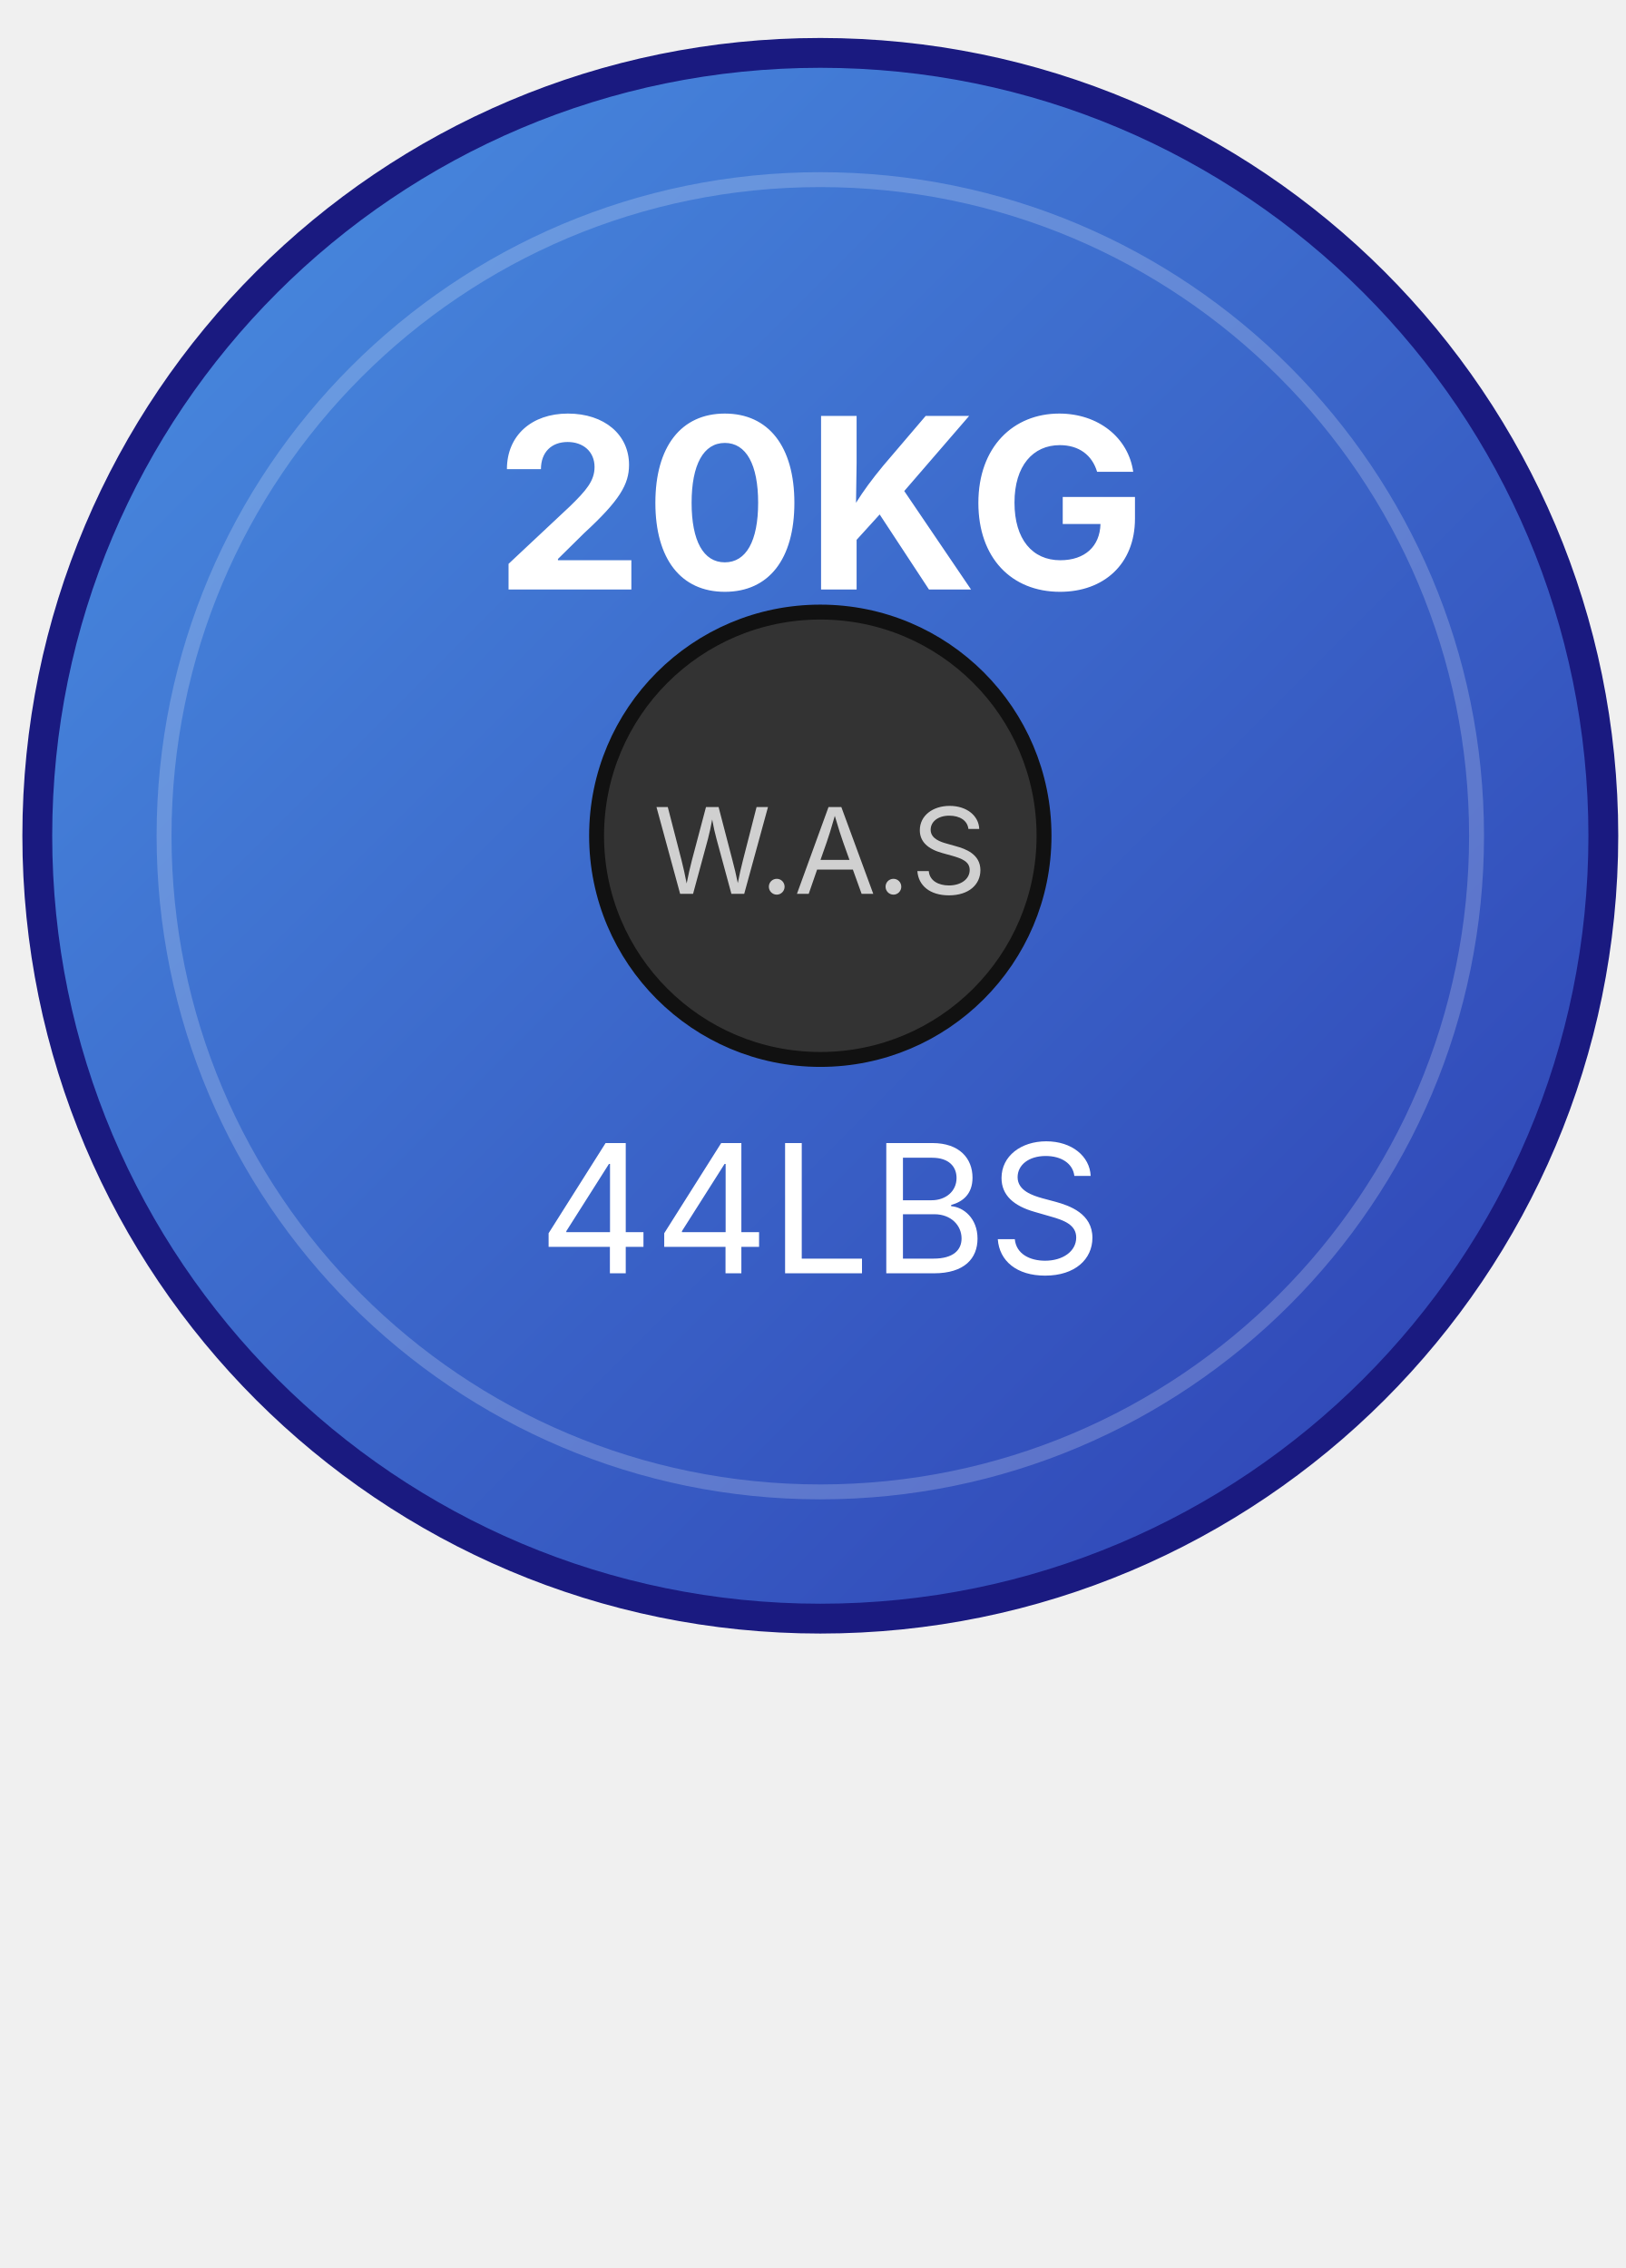
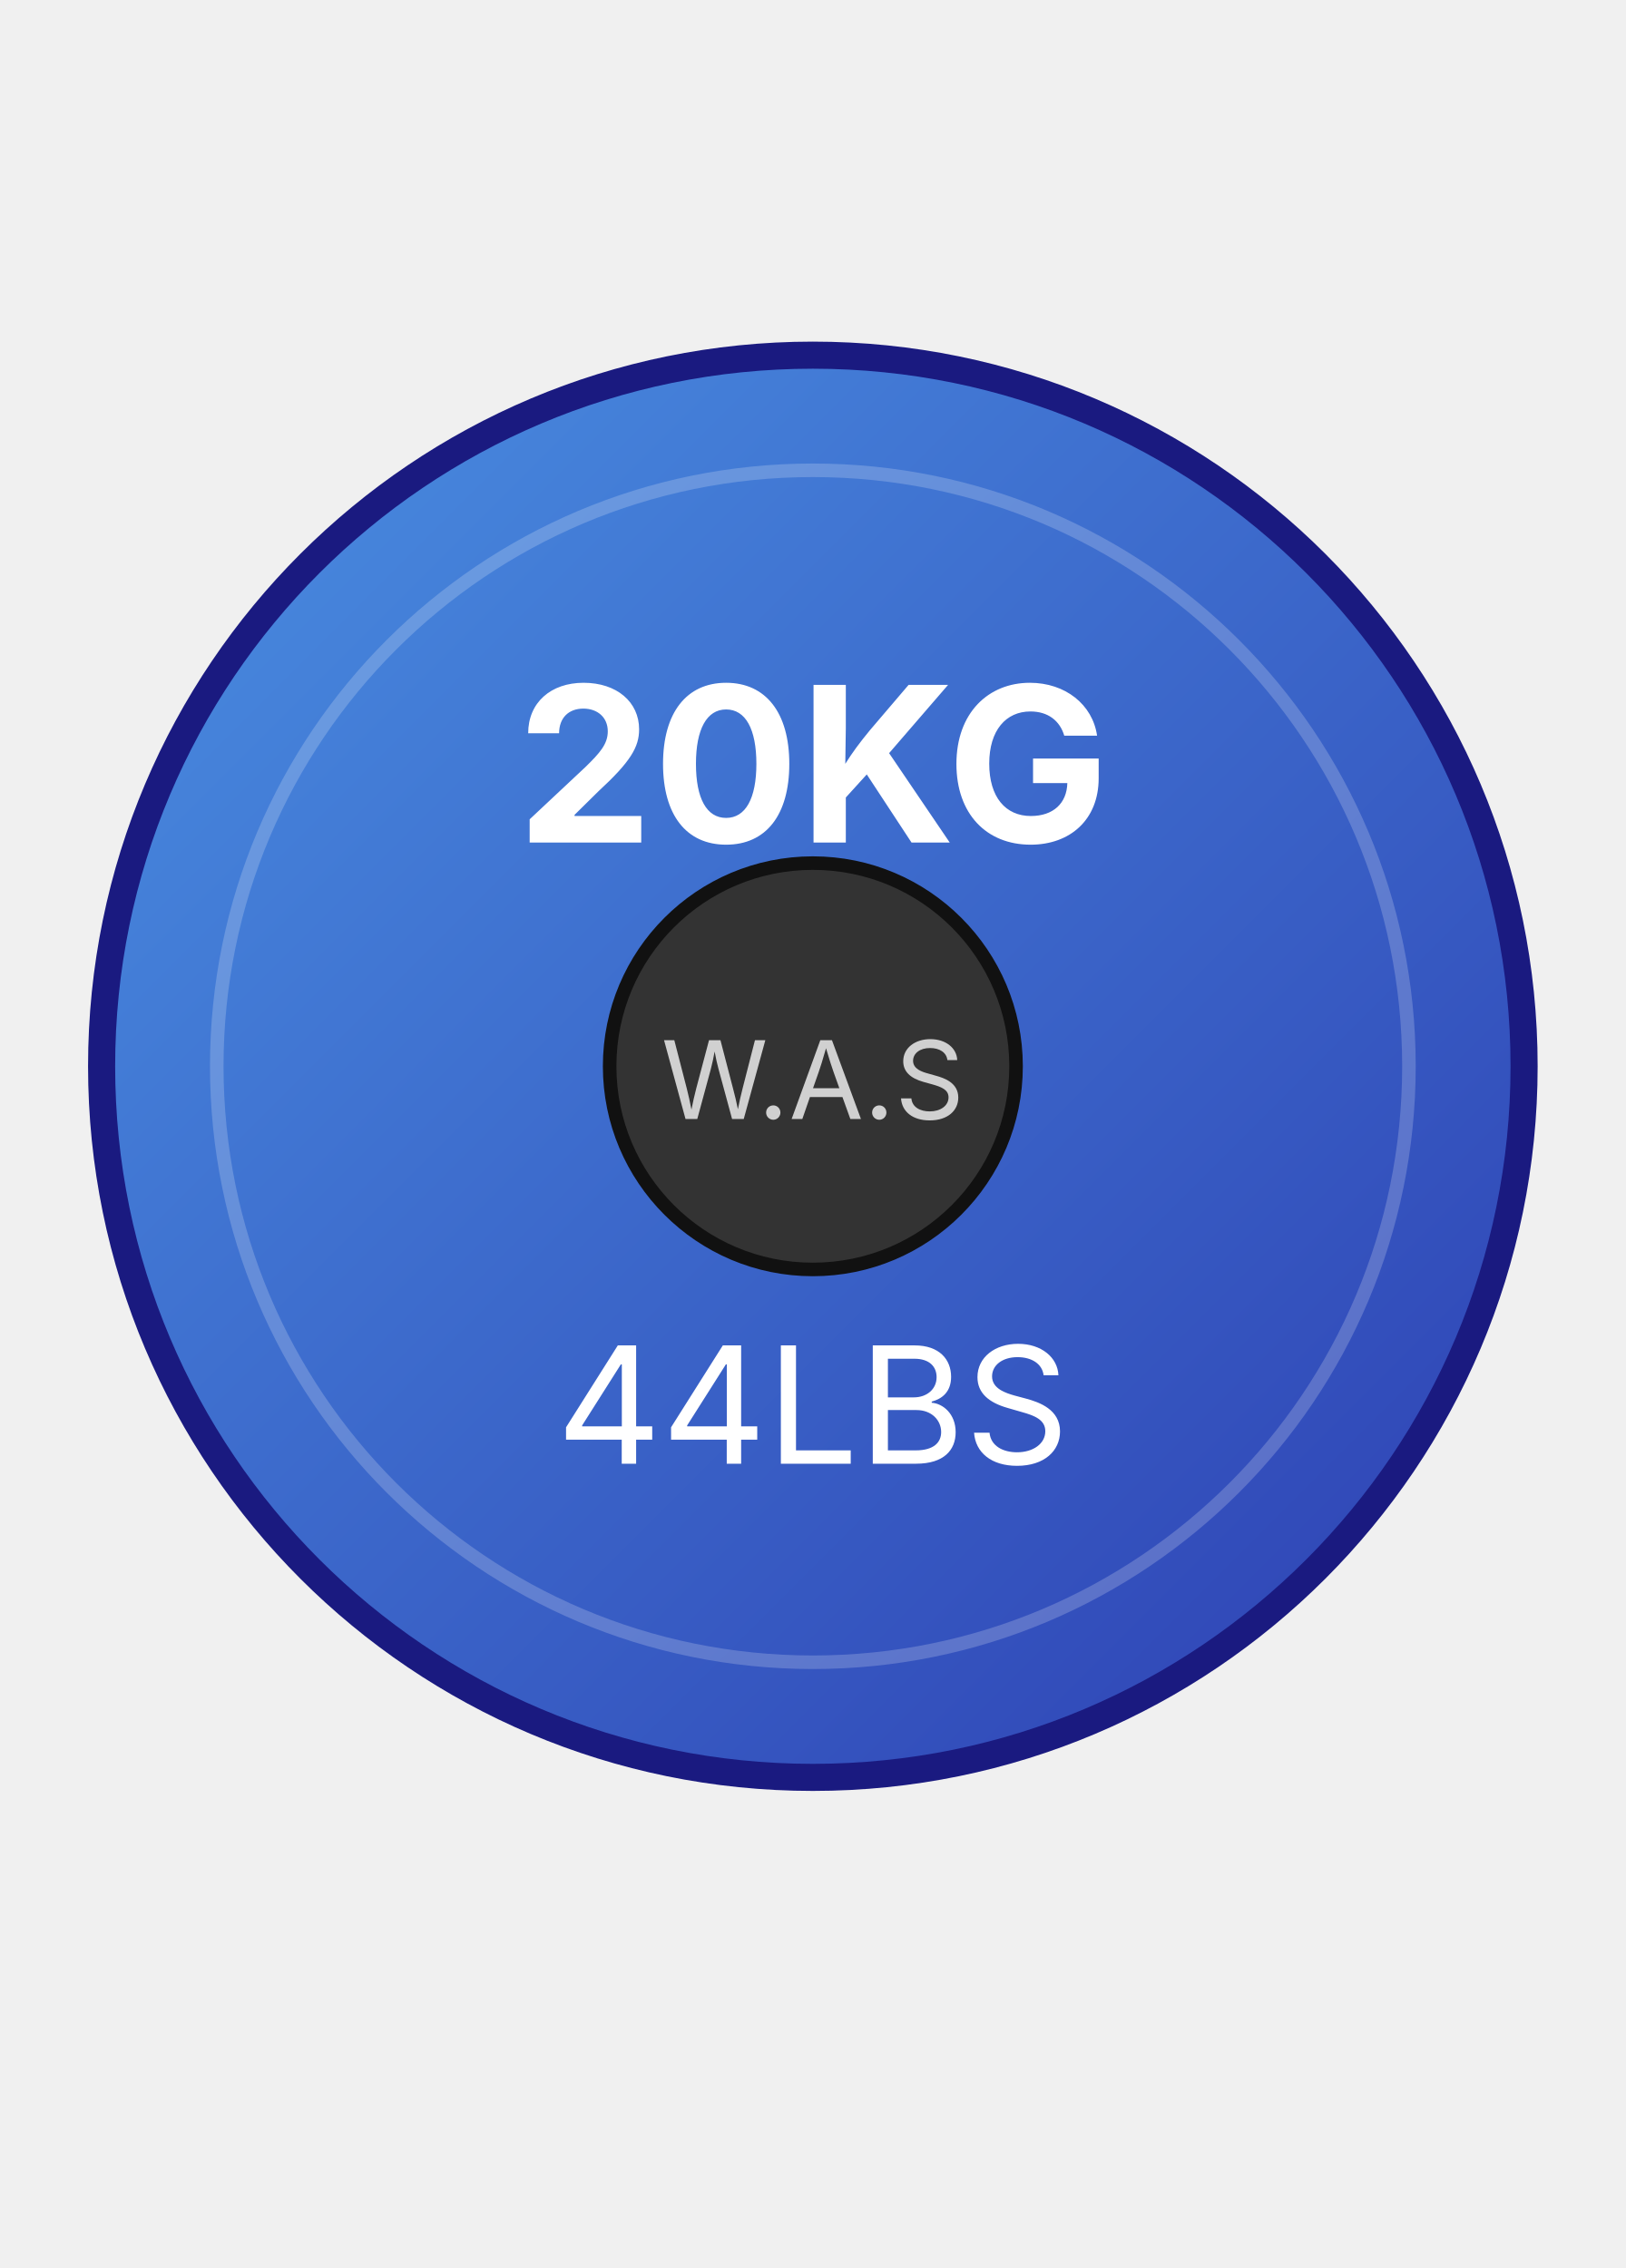
- <svg xmlns="http://www.w3.org/2000/svg" width="215" height="300" viewBox="-10 -10 218 300" fill="none">
+ <svg xmlns="http://www.w3.org/2000/svg" width="215" height="300" viewBox="-20 -10 240 240" fill="none">
  <defs>
    <linearGradient id="plateGradient" x1="0%" y1="0%" x2="100%" y2="100%">
      <stop offset="0%" style="stop-color:#4A90E2;stop-opacity:1" />
      <stop offset="100%" style="stop-color:#2D3EB2;stop-opacity:1" />
    </linearGradient>
  </defs>
  <circle cx="100" cy="100" r="105" fill="url(#plateGradient)" stroke="#1A1A80" stroke-width="4" />
  <circle cx="100" cy="100" r="88" fill="none" stroke="#FFFFFF" stroke-opacity="0.2" stroke-width="2" />
  <circle cx="100" cy="100" r="30" fill="#333333" stroke="#111111" stroke-width="2" />
  <text x="100" y="55" font-family="Inter, sans-serif" font-size="32" font-weight="bold" fill="#FFFFFF" text-anchor="middle" dominant-baseline="middle">
    20KG
  </text>
  <text x="100" y="102" font-family="Inter, sans-serif" font-size="16" fill="#D0D0D0" text-anchor="middle" dominant-baseline="middle">
    W.A.S
  </text>
  <text x="100" y="150" font-family="Inter, sans-serif" font-size="24" fill="#FFFFFF" text-anchor="middle" dominant-baseline="middle">
    44LBS
  </text>
</svg>
